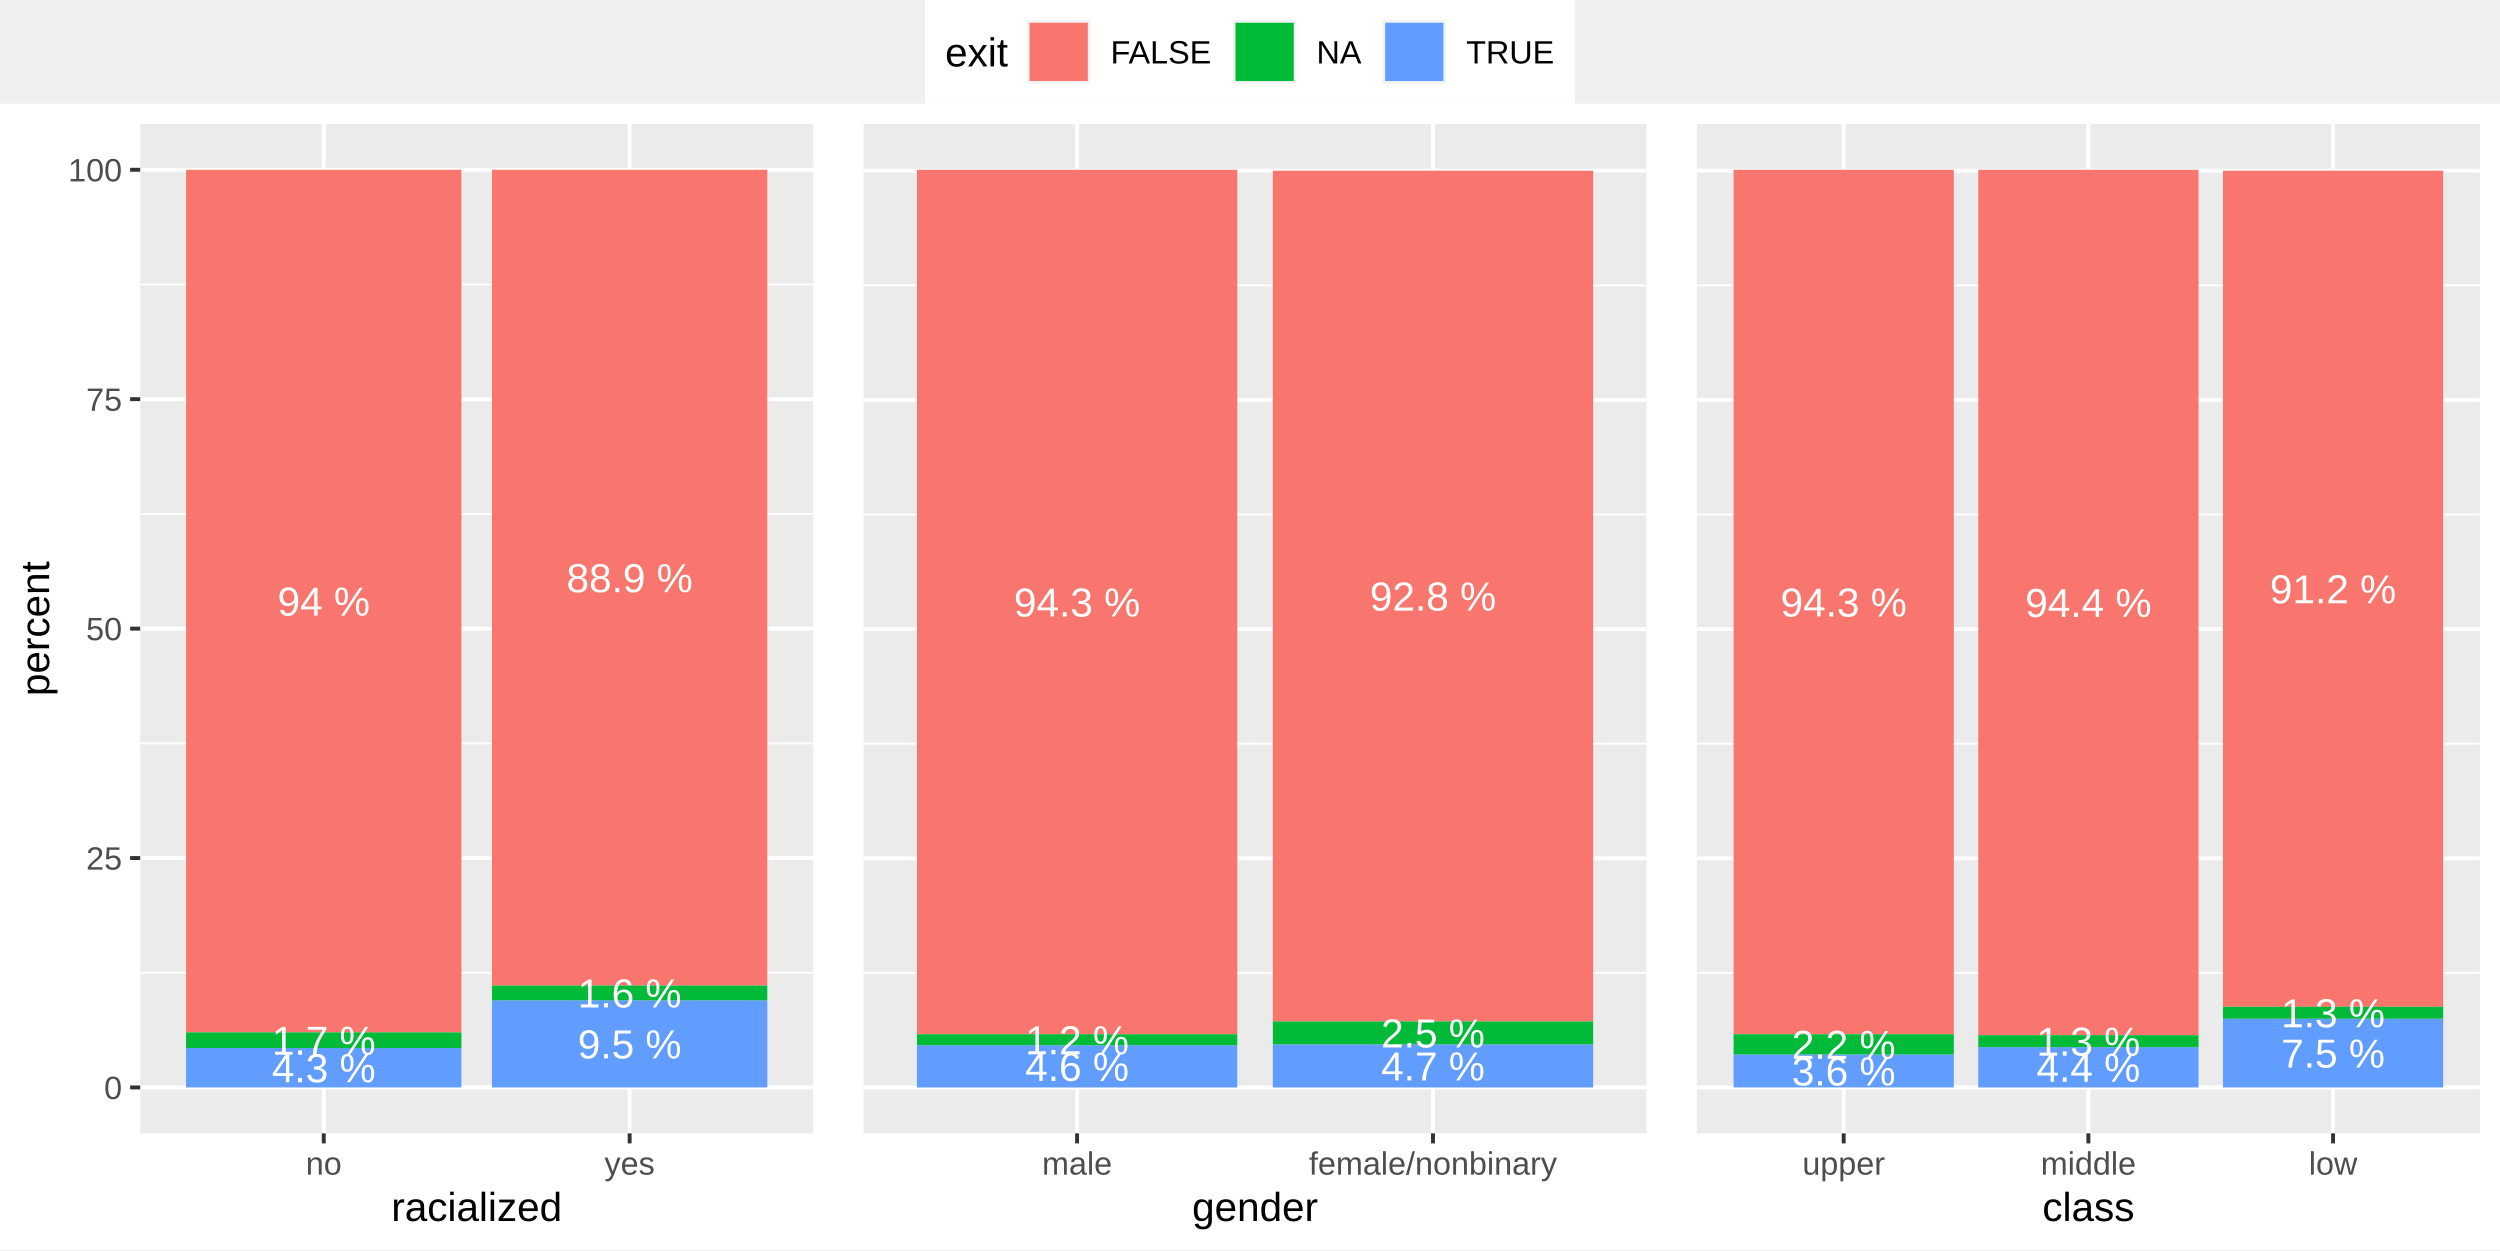
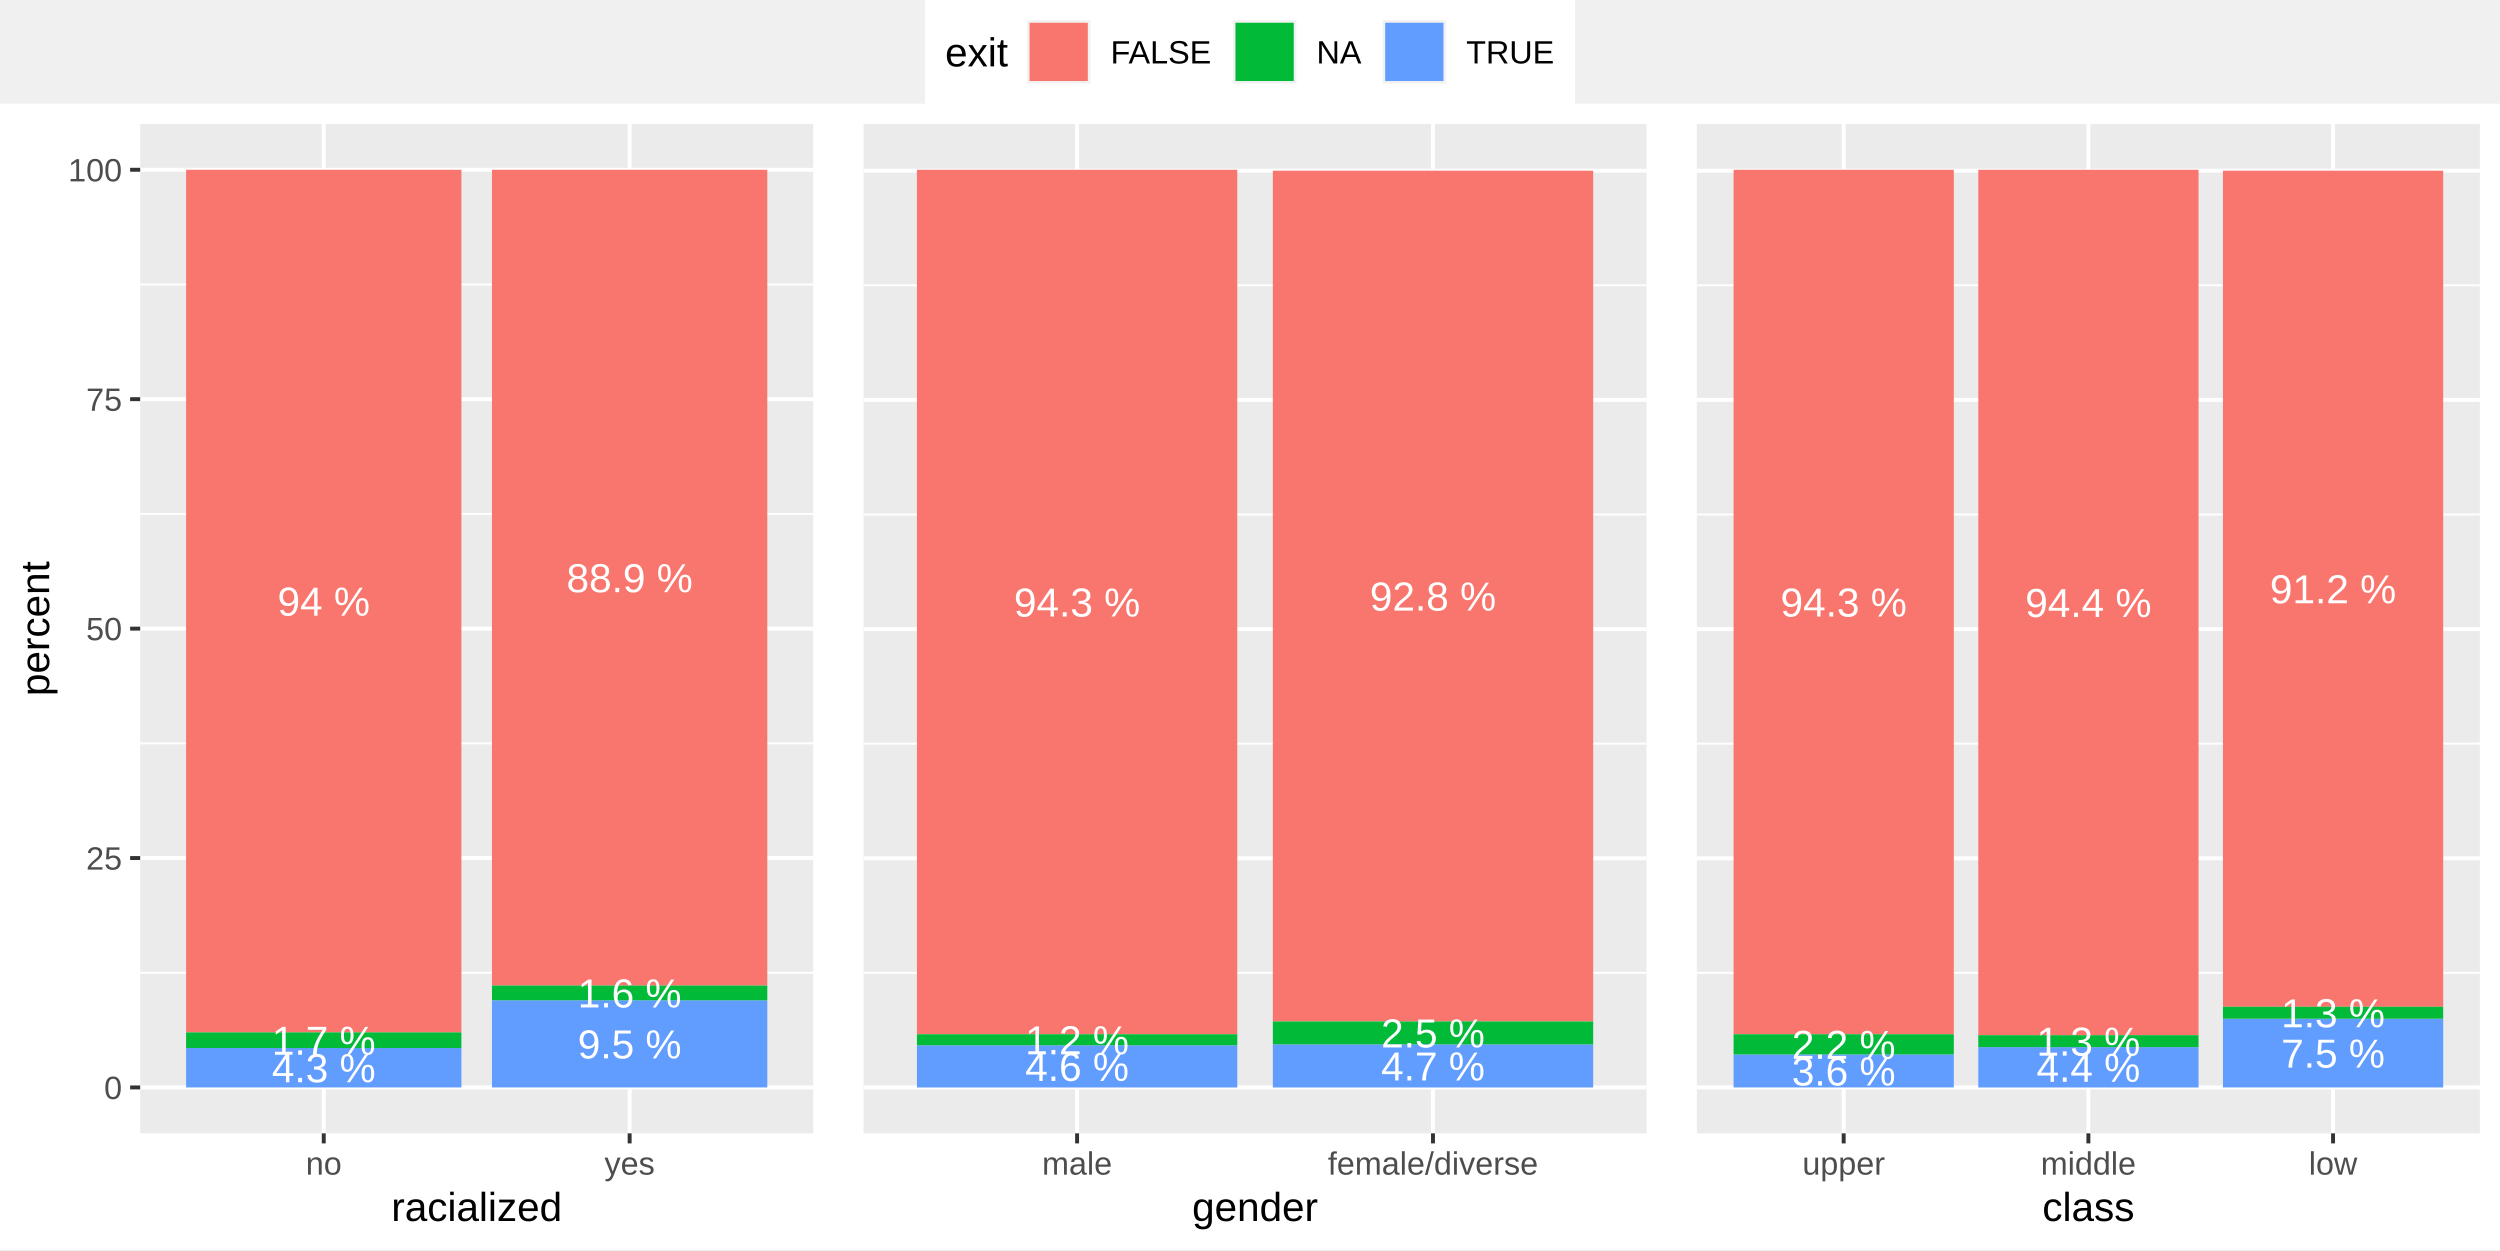
<svg xmlns="http://www.w3.org/2000/svg" class="svglite" width="680.31pt" height="340.16pt" viewBox="0 0 680.31 340.16">
  <defs>
    <style type="text/css">
    .svglite line, .svglite polyline, .svglite polygon, .svglite path, .svglite rect, .svglite circle {
      fill: none;
      stroke: #000000;
      stroke-linecap: round;
      stroke-linejoin: round;
      stroke-miterlimit: 10.00;
    }
    .svglite text {
      white-space: pre;
    }
  </style>
  </defs>
  <rect width="100%" height="100%" style="stroke: none; fill: none;" />
  <defs>
    <clipPath id="cpMC4wMHw2ODAuMzF8MC4wMHwzNDAuMTY=">
      <rect x="0.00" y="0.00" width="680.31" height="340.16" />
    </clipPath>
  </defs>
  <g clip-path="url(#cpMC4wMHw2ODAuMzF8MC4wMHwzNDAuMTY=)">
    <rect x="251.71" y="-0" width="176.89" height="28.24" style="stroke-width: 1.07; stroke: none; fill: #FFFFFF;" />
    <text x="257.19" y="18.07" style="font-size: 11.00px; font-family: &quot;Arial&quot;;" textLength="17.11px" lengthAdjust="spacingAndGlyphs">exit</text>
    <rect x="279.46" y="5.48" width="17.28" height="17.28" style="stroke-width: 1.07; stroke: none; fill: #F2F2F2;" />
    <rect x="280.16" y="6.19" width="15.86" height="15.86" style="stroke-width: 1.07; stroke: none; stroke-linecap: butt; stroke-linejoin: miter; fill: #F8766D;" />
    <rect x="335.49" y="5.48" width="17.28" height="17.28" style="stroke-width: 1.07; stroke: none; fill: #F2F2F2;" />
    <rect x="336.20" y="6.19" width="15.86" height="15.86" style="stroke-width: 1.07; stroke: none; stroke-linecap: butt; stroke-linejoin: miter; fill: #00BA38;" />
    <rect x="376.23" y="5.48" width="17.28" height="17.28" style="stroke-width: 1.07; stroke: none; fill: #F2F2F2;" />
    <rect x="376.94" y="6.19" width="15.86" height="15.86" style="stroke-width: 1.07; stroke: none; stroke-linecap: butt; stroke-linejoin: miter; fill: #619CFF;" />
    <text x="302.22" y="17.27" style="font-size: 8.80px; font-family: &quot;Arial&quot;;" textLength="27.87px" lengthAdjust="spacingAndGlyphs">FALSE</text>
    <text x="358.25" y="17.27" style="font-size: 8.80px; font-family: &quot;Arial&quot;;" textLength="12.22px" lengthAdjust="spacingAndGlyphs">NA</text>
    <text x="398.99" y="17.27" style="font-size: 8.80px; font-family: &quot;Arial&quot;;" textLength="23.94px" lengthAdjust="spacingAndGlyphs">TRUE</text>
  </g>
  <defs>
    <clipPath id="cpMC4wMHw2ODAuMzF8MjguMjR8MzQwLjE2">
      <rect x="0.00" y="28.24" width="680.31" height="311.92" />
    </clipPath>
  </defs>
  <g clip-path="url(#cpMC4wMHw2ODAuMzF8MjguMjR8MzQwLjE2)">
</g>
  <g clip-path="url(#cpMC4wMHw2ODAuMzF8MC4wMHwzNDAuMTY=)">
</g>
  <defs>
    <clipPath id="cpMC4wMHwyMjYuNzd8MjguMjR8MzQwLjE2">
      <rect x="0.00" y="28.24" width="226.77" height="311.92" />
    </clipPath>
  </defs>
  <g clip-path="url(#cpMC4wMHwyMjYuNzd8MjguMjR8MzQwLjE2)">
    <rect x="-0" y="28.24" width="226.77" height="311.92" style="stroke-width: 1.07; stroke: #FFFFFF; fill: #FFFFFF;" />
  </g>
  <g clip-path="url(#cpMC4wMHw2ODAuMzF8MC4wMHwzNDAuMTY=)">
</g>
  <defs>
    <clipPath id="cpMzguMTV8MjIxLjI5fDMzLjcyfDMwOC40MQ==">
      <rect x="38.15" y="33.72" width="183.14" height="274.69" />
    </clipPath>
  </defs>
  <g clip-path="url(#cpMzguMTV8MjIxLjI5fDMzLjcyfDMwOC40MQ==)">
    <rect x="38.15" y="33.72" width="183.14" height="274.69" style="stroke-width: 1.07; stroke: none; fill: #EBEBEB;" />
    <polyline points="38.15,264.71 221.29,264.71 " style="stroke-width: 0.53; stroke: #FFFFFF; stroke-linecap: butt;" />
    <polyline points="38.15,202.28 221.29,202.28 " style="stroke-width: 0.53; stroke: #FFFFFF; stroke-linecap: butt;" />
    <polyline points="38.15,139.85 221.29,139.85 " style="stroke-width: 0.53; stroke: #FFFFFF; stroke-linecap: butt;" />
    <polyline points="38.15,77.42 221.29,77.42 " style="stroke-width: 0.53; stroke: #FFFFFF; stroke-linecap: butt;" />
    <polyline points="38.15,295.92 221.29,295.92 " style="stroke-width: 1.07; stroke: #FFFFFF; stroke-linecap: butt;" />
    <polyline points="38.15,233.49 221.29,233.49 " style="stroke-width: 1.07; stroke: #FFFFFF; stroke-linecap: butt;" />
    <polyline points="38.15,171.06 221.29,171.06 " style="stroke-width: 1.07; stroke: #FFFFFF; stroke-linecap: butt;" />
    <polyline points="38.15,108.63 221.29,108.63 " style="stroke-width: 1.07; stroke: #FFFFFF; stroke-linecap: butt;" />
    <polyline points="38.15,46.20 221.29,46.20 " style="stroke-width: 1.07; stroke: #FFFFFF; stroke-linecap: butt;" />
    <polyline points="88.10,308.41 88.10,33.72 " style="stroke-width: 1.07; stroke: #FFFFFF; stroke-linecap: butt;" />
    <polyline points="171.34,308.41 171.34,33.72 " style="stroke-width: 1.07; stroke: #FFFFFF; stroke-linecap: butt;" />
    <rect x="50.64" y="46.20" width="74.92" height="234.74" style="stroke-width: 1.07; stroke: none; stroke-linecap: butt; stroke-linejoin: miter; fill: #F8766D;" />
    <rect x="50.64" y="285.18" width="74.92" height="10.74" style="stroke-width: 1.07; stroke: none; stroke-linecap: butt; stroke-linejoin: miter; fill: #619CFF;" />
    <rect x="50.64" y="280.94" width="74.92" height="4.25" style="stroke-width: 1.07; stroke: none; stroke-linecap: butt; stroke-linejoin: miter; fill: #00BA38;" />
    <rect x="133.88" y="46.20" width="74.92" height="222.00" style="stroke-width: 1.07; stroke: none; stroke-linecap: butt; stroke-linejoin: miter; fill: #F8766D;" />
    <rect x="133.88" y="272.20" width="74.92" height="23.72" style="stroke-width: 1.07; stroke: none; stroke-linecap: butt; stroke-linejoin: miter; fill: #619CFF;" />
    <rect x="133.88" y="268.20" width="74.92" height="4.00" style="stroke-width: 1.07; stroke: none; stroke-linecap: butt; stroke-linejoin: miter; fill: #00BA38;" />
    <text x="88.10" y="167.53" text-anchor="middle" style="font-size: 11.04px;fill: #FFFFFF; font-family: &quot;Arial&quot;;" textLength="25.14px" lengthAdjust="spacingAndGlyphs">94 %</text>
    <text x="88.10" y="294.51" text-anchor="middle" style="font-size: 11.04px;fill: #FFFFFF; font-family: &quot;Arial&quot;;" textLength="28.21px" lengthAdjust="spacingAndGlyphs">4.3 %</text>
    <text x="88.10" y="287.02" text-anchor="middle" style="font-size: 11.04px;fill: #FFFFFF; font-family: &quot;Arial&quot;;" textLength="28.21px" lengthAdjust="spacingAndGlyphs">1.7 %</text>
    <text x="171.34" y="161.16" text-anchor="middle" style="font-size: 11.04px;fill: #FFFFFF; font-family: &quot;Arial&quot;;" textLength="34.34px" lengthAdjust="spacingAndGlyphs">88.9 %</text>
    <text x="171.34" y="288.02" text-anchor="middle" style="font-size: 11.04px;fill: #FFFFFF; font-family: &quot;Arial&quot;;" textLength="28.21px" lengthAdjust="spacingAndGlyphs">9.5 %</text>
    <text x="171.34" y="274.16" text-anchor="middle" style="font-size: 11.04px;fill: #FFFFFF; font-family: &quot;Arial&quot;;" textLength="28.21px" lengthAdjust="spacingAndGlyphs">1.6 %</text>
  </g>
  <g clip-path="url(#cpMC4wMHw2ODAuMzF8MC4wMHwzNDAuMTY=)">
    <text x="33.22" y="299.08" text-anchor="end" style="font-size: 8.80px;fill: #4D4D4D; font-family: &quot;Arial&quot;;" textLength="4.90px" lengthAdjust="spacingAndGlyphs">0</text>
    <text x="33.22" y="236.65" text-anchor="end" style="font-size: 8.80px;fill: #4D4D4D; font-family: &quot;Arial&quot;;" textLength="9.79px" lengthAdjust="spacingAndGlyphs">25</text>
    <text x="33.22" y="174.22" text-anchor="end" style="font-size: 8.80px;fill: #4D4D4D; font-family: &quot;Arial&quot;;" textLength="9.79px" lengthAdjust="spacingAndGlyphs">50</text>
    <text x="33.22" y="111.79" text-anchor="end" style="font-size: 8.80px;fill: #4D4D4D; font-family: &quot;Arial&quot;;" textLength="9.79px" lengthAdjust="spacingAndGlyphs">75</text>
    <text x="33.22" y="49.36" text-anchor="end" style="font-size: 8.80px;fill: #4D4D4D; font-family: &quot;Arial&quot;;" textLength="14.69px" lengthAdjust="spacingAndGlyphs">100</text>
    <polyline points="35.41,295.92 38.15,295.92 " style="stroke-width: 1.07; stroke: #333333; stroke-linecap: butt;" />
    <polyline points="35.41,233.49 38.15,233.49 " style="stroke-width: 1.07; stroke: #333333; stroke-linecap: butt;" />
    <polyline points="35.41,171.06 38.15,171.06 " style="stroke-width: 1.07; stroke: #333333; stroke-linecap: butt;" />
    <polyline points="35.41,108.63 38.15,108.63 " style="stroke-width: 1.07; stroke: #333333; stroke-linecap: butt;" />
    <polyline points="35.41,46.20 38.15,46.20 " style="stroke-width: 1.07; stroke: #333333; stroke-linecap: butt;" />
    <polyline points="88.10,311.15 88.10,308.41 " style="stroke-width: 1.07; stroke: #333333; stroke-linecap: butt;" />
    <polyline points="171.34,311.15 171.34,308.41 " style="stroke-width: 1.07; stroke: #333333; stroke-linecap: butt;" />
    <text x="88.10" y="319.65" text-anchor="middle" style="font-size: 8.80px;fill: #4D4D4D; font-family: &quot;Arial&quot;;" textLength="9.79px" lengthAdjust="spacingAndGlyphs">no</text>
    <text x="171.34" y="319.65" text-anchor="middle" style="font-size: 8.80px;fill: #4D4D4D; font-family: &quot;Arial&quot;;" textLength="13.69px" lengthAdjust="spacingAndGlyphs">yes</text>
    <text x="129.72" y="332.26" text-anchor="middle" style="font-size: 11.00px; font-family: &quot;Arial&quot;;" textLength="46.47px" lengthAdjust="spacingAndGlyphs">racialized</text>
    <text transform="translate(13.37,171.06) rotate(-90)" text-anchor="middle" style="font-size: 11.00px; font-family: &quot;Arial&quot;;" textLength="36.70px" lengthAdjust="spacingAndGlyphs">percent</text>
  </g>
  <defs>
    <clipPath id="cpMjI2Ljc3fDQ1My41NHwyOC4yNHwzNDAuMTY=">
      <rect x="226.77" y="28.24" width="226.77" height="311.92" />
    </clipPath>
  </defs>
  <g clip-path="url(#cpMjI2Ljc3fDQ1My41NHwyOC4yNHwzNDAuMTY=)">
    <rect x="226.77" y="28.24" width="226.77" height="311.92" style="stroke-width: 1.07; stroke: #FFFFFF; fill: #FFFFFF;" />
  </g>
  <g clip-path="url(#cpMC4wMHw2ODAuMzF8MC4wMHwzNDAuMTY=)">
</g>
  <defs>
    <clipPath id="cpMjM0Ljk5fDQ0OC4wNnwzMy43MnwzMDguNDE=">
      <rect x="234.99" y="33.72" width="213.07" height="274.69" />
    </clipPath>
  </defs>
  <g clip-path="url(#cpMjM0Ljk5fDQ0OC4wNnwzMy43MnwzMDguNDE=)">
    <rect x="234.99" y="33.72" width="213.07" height="274.69" style="stroke-width: 1.07; stroke: none; fill: #EBEBEB;" />
    <polyline points="234.99,264.74 448.06,264.74 " style="stroke-width: 0.53; stroke: #FFFFFF; stroke-linecap: butt;" />
    <polyline points="234.99,202.37 448.06,202.37 " style="stroke-width: 0.53; stroke: #FFFFFF; stroke-linecap: butt;" />
    <polyline points="234.99,140.00 448.06,140.00 " style="stroke-width: 0.53; stroke: #FFFFFF; stroke-linecap: butt;" />
    <polyline points="234.99,77.64 448.06,77.64 " style="stroke-width: 0.53; stroke: #FFFFFF; stroke-linecap: butt;" />
    <polyline points="234.99,295.92 448.06,295.92 " style="stroke-width: 1.07; stroke: #FFFFFF; stroke-linecap: butt;" />
    <polyline points="234.99,233.56 448.06,233.56 " style="stroke-width: 1.07; stroke: #FFFFFF; stroke-linecap: butt;" />
    <polyline points="234.99,171.19 448.06,171.19 " style="stroke-width: 1.07; stroke: #FFFFFF; stroke-linecap: butt;" />
    <polyline points="234.99,108.82 448.06,108.82 " style="stroke-width: 1.07; stroke: #FFFFFF; stroke-linecap: butt;" />
    <polyline points="234.99,46.45 448.06,46.45 " style="stroke-width: 1.07; stroke: #FFFFFF; stroke-linecap: butt;" />
    <polyline points="293.10,308.41 293.10,33.72 " style="stroke-width: 1.07; stroke: #FFFFFF; stroke-linecap: butt;" />
    <polyline points="389.95,308.41 389.95,33.72 " style="stroke-width: 1.07; stroke: #FFFFFF; stroke-linecap: butt;" />
    <rect x="249.52" y="46.20" width="87.17" height="235.25" style="stroke-width: 1.07; stroke: none; stroke-linecap: butt; stroke-linejoin: miter; fill: #F8766D;" />
    <rect x="249.52" y="284.45" width="87.17" height="11.48" style="stroke-width: 1.07; stroke: none; stroke-linecap: butt; stroke-linejoin: miter; fill: #619CFF;" />
    <rect x="249.52" y="281.45" width="87.17" height="2.99" style="stroke-width: 1.07; stroke: none; stroke-linecap: butt; stroke-linejoin: miter; fill: #00BA38;" />
    <rect x="346.37" y="46.45" width="87.17" height="231.51" style="stroke-width: 1.07; stroke: none; stroke-linecap: butt; stroke-linejoin: miter; fill: #F8766D;" />
    <rect x="346.37" y="284.20" width="87.17" height="11.73" style="stroke-width: 1.07; stroke: none; stroke-linecap: butt; stroke-linejoin: miter; fill: #619CFF;" />
    <rect x="346.37" y="277.96" width="87.17" height="6.24" style="stroke-width: 1.07; stroke: none; stroke-linecap: butt; stroke-linejoin: miter; fill: #00BA38;" />
    <text x="293.10" y="167.79" text-anchor="middle" style="font-size: 11.04px;fill: #FFFFFF; font-family: &quot;Arial&quot;;" textLength="34.34px" lengthAdjust="spacingAndGlyphs">94.3 %</text>
    <text x="293.10" y="294.14" text-anchor="middle" style="font-size: 11.04px;fill: #FFFFFF; font-family: &quot;Arial&quot;;" textLength="28.21px" lengthAdjust="spacingAndGlyphs">4.6 %</text>
    <text x="293.10" y="286.91" text-anchor="middle" style="font-size: 11.04px;fill: #FFFFFF; font-family: &quot;Arial&quot;;" textLength="28.21px" lengthAdjust="spacingAndGlyphs">1.2 %</text>
    <text x="389.95" y="166.16" text-anchor="middle" style="font-size: 11.04px;fill: #FFFFFF; font-family: &quot;Arial&quot;;" textLength="34.34px" lengthAdjust="spacingAndGlyphs">92.8 %</text>
    <text x="389.95" y="294.02" text-anchor="middle" style="font-size: 11.04px;fill: #FFFFFF; font-family: &quot;Arial&quot;;" textLength="28.21px" lengthAdjust="spacingAndGlyphs">4.7 %</text>
    <text x="389.95" y="285.04" text-anchor="middle" style="font-size: 11.04px;fill: #FFFFFF; font-family: &quot;Arial&quot;;" textLength="28.21px" lengthAdjust="spacingAndGlyphs">2.5 %</text>
  </g>
  <g clip-path="url(#cpMC4wMHw2ODAuMzF8MC4wMHwzNDAuMTY=)">
    <polyline points="293.10,311.15 293.10,308.41 " style="stroke-width: 1.07; stroke: #333333; stroke-linecap: butt;" />
    <polyline points="389.95,311.15 389.95,308.41 " style="stroke-width: 1.07; stroke: #333333; stroke-linecap: butt;" />
    <text x="293.10" y="319.65" text-anchor="middle" style="font-size: 8.80px;fill: #4D4D4D; font-family: &quot;Arial&quot;;" textLength="19.07px" lengthAdjust="spacingAndGlyphs">male</text>
-     <text x="389.95" y="319.65" text-anchor="middle" style="font-size: 8.80px;fill: #4D4D4D; font-family: &quot;Arial&quot;;" textLength="67.51px" lengthAdjust="spacingAndGlyphs">female/nonbinary</text>
+     <text x="389.95" y="319.65" text-anchor="middle" style="font-size: 8.80px;fill: #4D4D4D; font-family: &quot;Arial&quot;;" textLength="57.22px" lengthAdjust="spacingAndGlyphs">female/diverse</text>
    <text x="341.53" y="332.26" text-anchor="middle" style="font-size: 11.00px; font-family: &quot;Arial&quot;;" textLength="34.26px" lengthAdjust="spacingAndGlyphs">gender</text>
  </g>
  <defs>
    <clipPath id="cpNDUzLjU0fDY4MC4zMXwyOC4yNHwzNDAuMTY=">
      <rect x="453.54" y="28.24" width="226.77" height="311.92" />
    </clipPath>
  </defs>
  <g clip-path="url(#cpNDUzLjU0fDY4MC4zMXwyOC4yNHwzNDAuMTY=)">
    <rect x="453.54" y="28.24" width="226.77" height="311.92" style="stroke-width: 1.07; stroke: #FFFFFF; fill: #FFFFFF;" />
  </g>
  <g clip-path="url(#cpMC4wMHw2ODAuMzF8MC4wMHwzNDAuMTY=)">
</g>
  <defs>
    <clipPath id="cpNDYxLjc2fDY3NC44NHwzMy43MnwzMDguNDE=">
      <rect x="461.76" y="33.72" width="213.07" height="274.69" />
    </clipPath>
  </defs>
  <g clip-path="url(#cpNDYxLjc2fDY3NC44NHwzMy43MnwzMDguNDE=)">
    <rect x="461.76" y="33.72" width="213.07" height="274.69" style="stroke-width: 1.07; stroke: none; fill: #EBEBEB;" />
    <polyline points="461.76,264.74 674.84,264.74 " style="stroke-width: 0.53; stroke: #FFFFFF; stroke-linecap: butt;" />
    <polyline points="461.76,202.37 674.84,202.37 " style="stroke-width: 0.53; stroke: #FFFFFF; stroke-linecap: butt;" />
    <polyline points="461.76,140.00 674.84,140.00 " style="stroke-width: 0.53; stroke: #FFFFFF; stroke-linecap: butt;" />
    <polyline points="461.76,77.64 674.84,77.64 " style="stroke-width: 0.53; stroke: #FFFFFF; stroke-linecap: butt;" />
    <polyline points="461.76,295.92 674.84,295.92 " style="stroke-width: 1.07; stroke: #FFFFFF; stroke-linecap: butt;" />
    <polyline points="461.76,233.56 674.84,233.56 " style="stroke-width: 1.07; stroke: #FFFFFF; stroke-linecap: butt;" />
    <polyline points="461.76,171.19 674.84,171.19 " style="stroke-width: 1.07; stroke: #FFFFFF; stroke-linecap: butt;" />
    <polyline points="461.76,108.82 674.84,108.82 " style="stroke-width: 1.07; stroke: #FFFFFF; stroke-linecap: butt;" />
    <polyline points="461.76,46.45 674.84,46.45 " style="stroke-width: 1.07; stroke: #FFFFFF; stroke-linecap: butt;" />
    <polyline points="501.71,308.41 501.71,33.72 " style="stroke-width: 1.07; stroke: #FFFFFF; stroke-linecap: butt;" />
    <polyline points="568.30,308.41 568.30,33.72 " style="stroke-width: 1.07; stroke: #FFFFFF; stroke-linecap: butt;" />
    <polyline points="634.88,308.41 634.88,33.72 " style="stroke-width: 1.07; stroke: #FFFFFF; stroke-linecap: butt;" />
    <rect x="471.75" y="46.20" width="59.93" height="235.25" style="stroke-width: 1.07; stroke: none; stroke-linecap: butt; stroke-linejoin: miter; fill: #F8766D;" />
    <rect x="471.75" y="286.94" width="59.93" height="8.98" style="stroke-width: 1.07; stroke: none; stroke-linecap: butt; stroke-linejoin: miter; fill: #619CFF;" />
    <rect x="471.75" y="281.45" width="59.93" height="5.49" style="stroke-width: 1.07; stroke: none; stroke-linecap: butt; stroke-linejoin: miter; fill: #00BA38;" />
    <rect x="538.34" y="46.20" width="59.93" height="235.50" style="stroke-width: 1.07; stroke: none; stroke-linecap: butt; stroke-linejoin: miter; fill: #F8766D;" />
    <rect x="538.34" y="284.95" width="59.93" height="10.98" style="stroke-width: 1.07; stroke: none; stroke-linecap: butt; stroke-linejoin: miter; fill: #619CFF;" />
    <rect x="538.34" y="281.70" width="59.93" height="3.24" style="stroke-width: 1.07; stroke: none; stroke-linecap: butt; stroke-linejoin: miter; fill: #00BA38;" />
    <rect x="604.92" y="46.45" width="59.93" height="227.52" style="stroke-width: 1.07; stroke: none; stroke-linecap: butt; stroke-linejoin: miter; fill: #F8766D;" />
    <rect x="604.92" y="277.21" width="59.93" height="18.71" style="stroke-width: 1.07; stroke: none; stroke-linecap: butt; stroke-linejoin: miter; fill: #619CFF;" />
    <rect x="604.92" y="273.97" width="59.93" height="3.24" style="stroke-width: 1.07; stroke: none; stroke-linecap: butt; stroke-linejoin: miter; fill: #00BA38;" />
    <text x="501.71" y="167.79" text-anchor="middle" style="font-size: 11.04px;fill: #FFFFFF; font-family: &quot;Arial&quot;;" textLength="34.34px" lengthAdjust="spacingAndGlyphs">94.3 %</text>
    <text x="501.71" y="295.39" text-anchor="middle" style="font-size: 11.04px;fill: #FFFFFF; font-family: &quot;Arial&quot;;" textLength="28.21px" lengthAdjust="spacingAndGlyphs">3.6 %</text>
    <text x="501.71" y="288.15" text-anchor="middle" style="font-size: 11.04px;fill: #FFFFFF; font-family: &quot;Arial&quot;;" textLength="28.21px" lengthAdjust="spacingAndGlyphs">2.2 %</text>
    <text x="568.30" y="167.91" text-anchor="middle" style="font-size: 11.04px;fill: #FFFFFF; font-family: &quot;Arial&quot;;" textLength="34.34px" lengthAdjust="spacingAndGlyphs">94.4 %</text>
    <text x="568.30" y="294.39" text-anchor="middle" style="font-size: 11.04px;fill: #FFFFFF; font-family: &quot;Arial&quot;;" textLength="28.21px" lengthAdjust="spacingAndGlyphs">4.4 %</text>
    <text x="568.30" y="287.28" text-anchor="middle" style="font-size: 11.04px;fill: #FFFFFF; font-family: &quot;Arial&quot;;" textLength="28.21px" lengthAdjust="spacingAndGlyphs">1.3 %</text>
    <text x="634.88" y="164.17" text-anchor="middle" style="font-size: 11.04px;fill: #FFFFFF; font-family: &quot;Arial&quot;;" textLength="34.34px" lengthAdjust="spacingAndGlyphs">91.2 %</text>
    <text x="634.88" y="290.52" text-anchor="middle" style="font-size: 11.04px;fill: #FFFFFF; font-family: &quot;Arial&quot;;" textLength="28.21px" lengthAdjust="spacingAndGlyphs">7.5 %</text>
    <text x="634.88" y="279.55" text-anchor="middle" style="font-size: 11.04px;fill: #FFFFFF; font-family: &quot;Arial&quot;;" textLength="28.21px" lengthAdjust="spacingAndGlyphs">1.3 %</text>
  </g>
  <g clip-path="url(#cpMC4wMHw2ODAuMzF8MC4wMHwzNDAuMTY=)">
    <polyline points="501.71,311.15 501.71,308.41 " style="stroke-width: 1.07; stroke: #333333; stroke-linecap: butt;" />
    <polyline points="568.30,311.15 568.30,308.41 " style="stroke-width: 1.07; stroke: #333333; stroke-linecap: butt;" />
    <polyline points="634.88,311.15 634.88,308.41 " style="stroke-width: 1.07; stroke: #333333; stroke-linecap: butt;" />
    <text x="501.71" y="319.65" text-anchor="middle" style="font-size: 8.80px;fill: #4D4D4D; font-family: &quot;Arial&quot;;" textLength="22.51px" lengthAdjust="spacingAndGlyphs">upper</text>
    <text x="568.30" y="319.65" text-anchor="middle" style="font-size: 8.80px;fill: #4D4D4D; font-family: &quot;Arial&quot;;" textLength="25.92px" lengthAdjust="spacingAndGlyphs">middle</text>
    <text x="634.88" y="319.65" text-anchor="middle" style="font-size: 8.80px;fill: #4D4D4D; font-family: &quot;Arial&quot;;" textLength="13.20px" lengthAdjust="spacingAndGlyphs">low</text>
    <text x="568.30" y="332.26" text-anchor="middle" style="font-size: 11.00px; font-family: &quot;Arial&quot;;" textLength="25.06px" lengthAdjust="spacingAndGlyphs">class</text>
  </g>
</svg>
